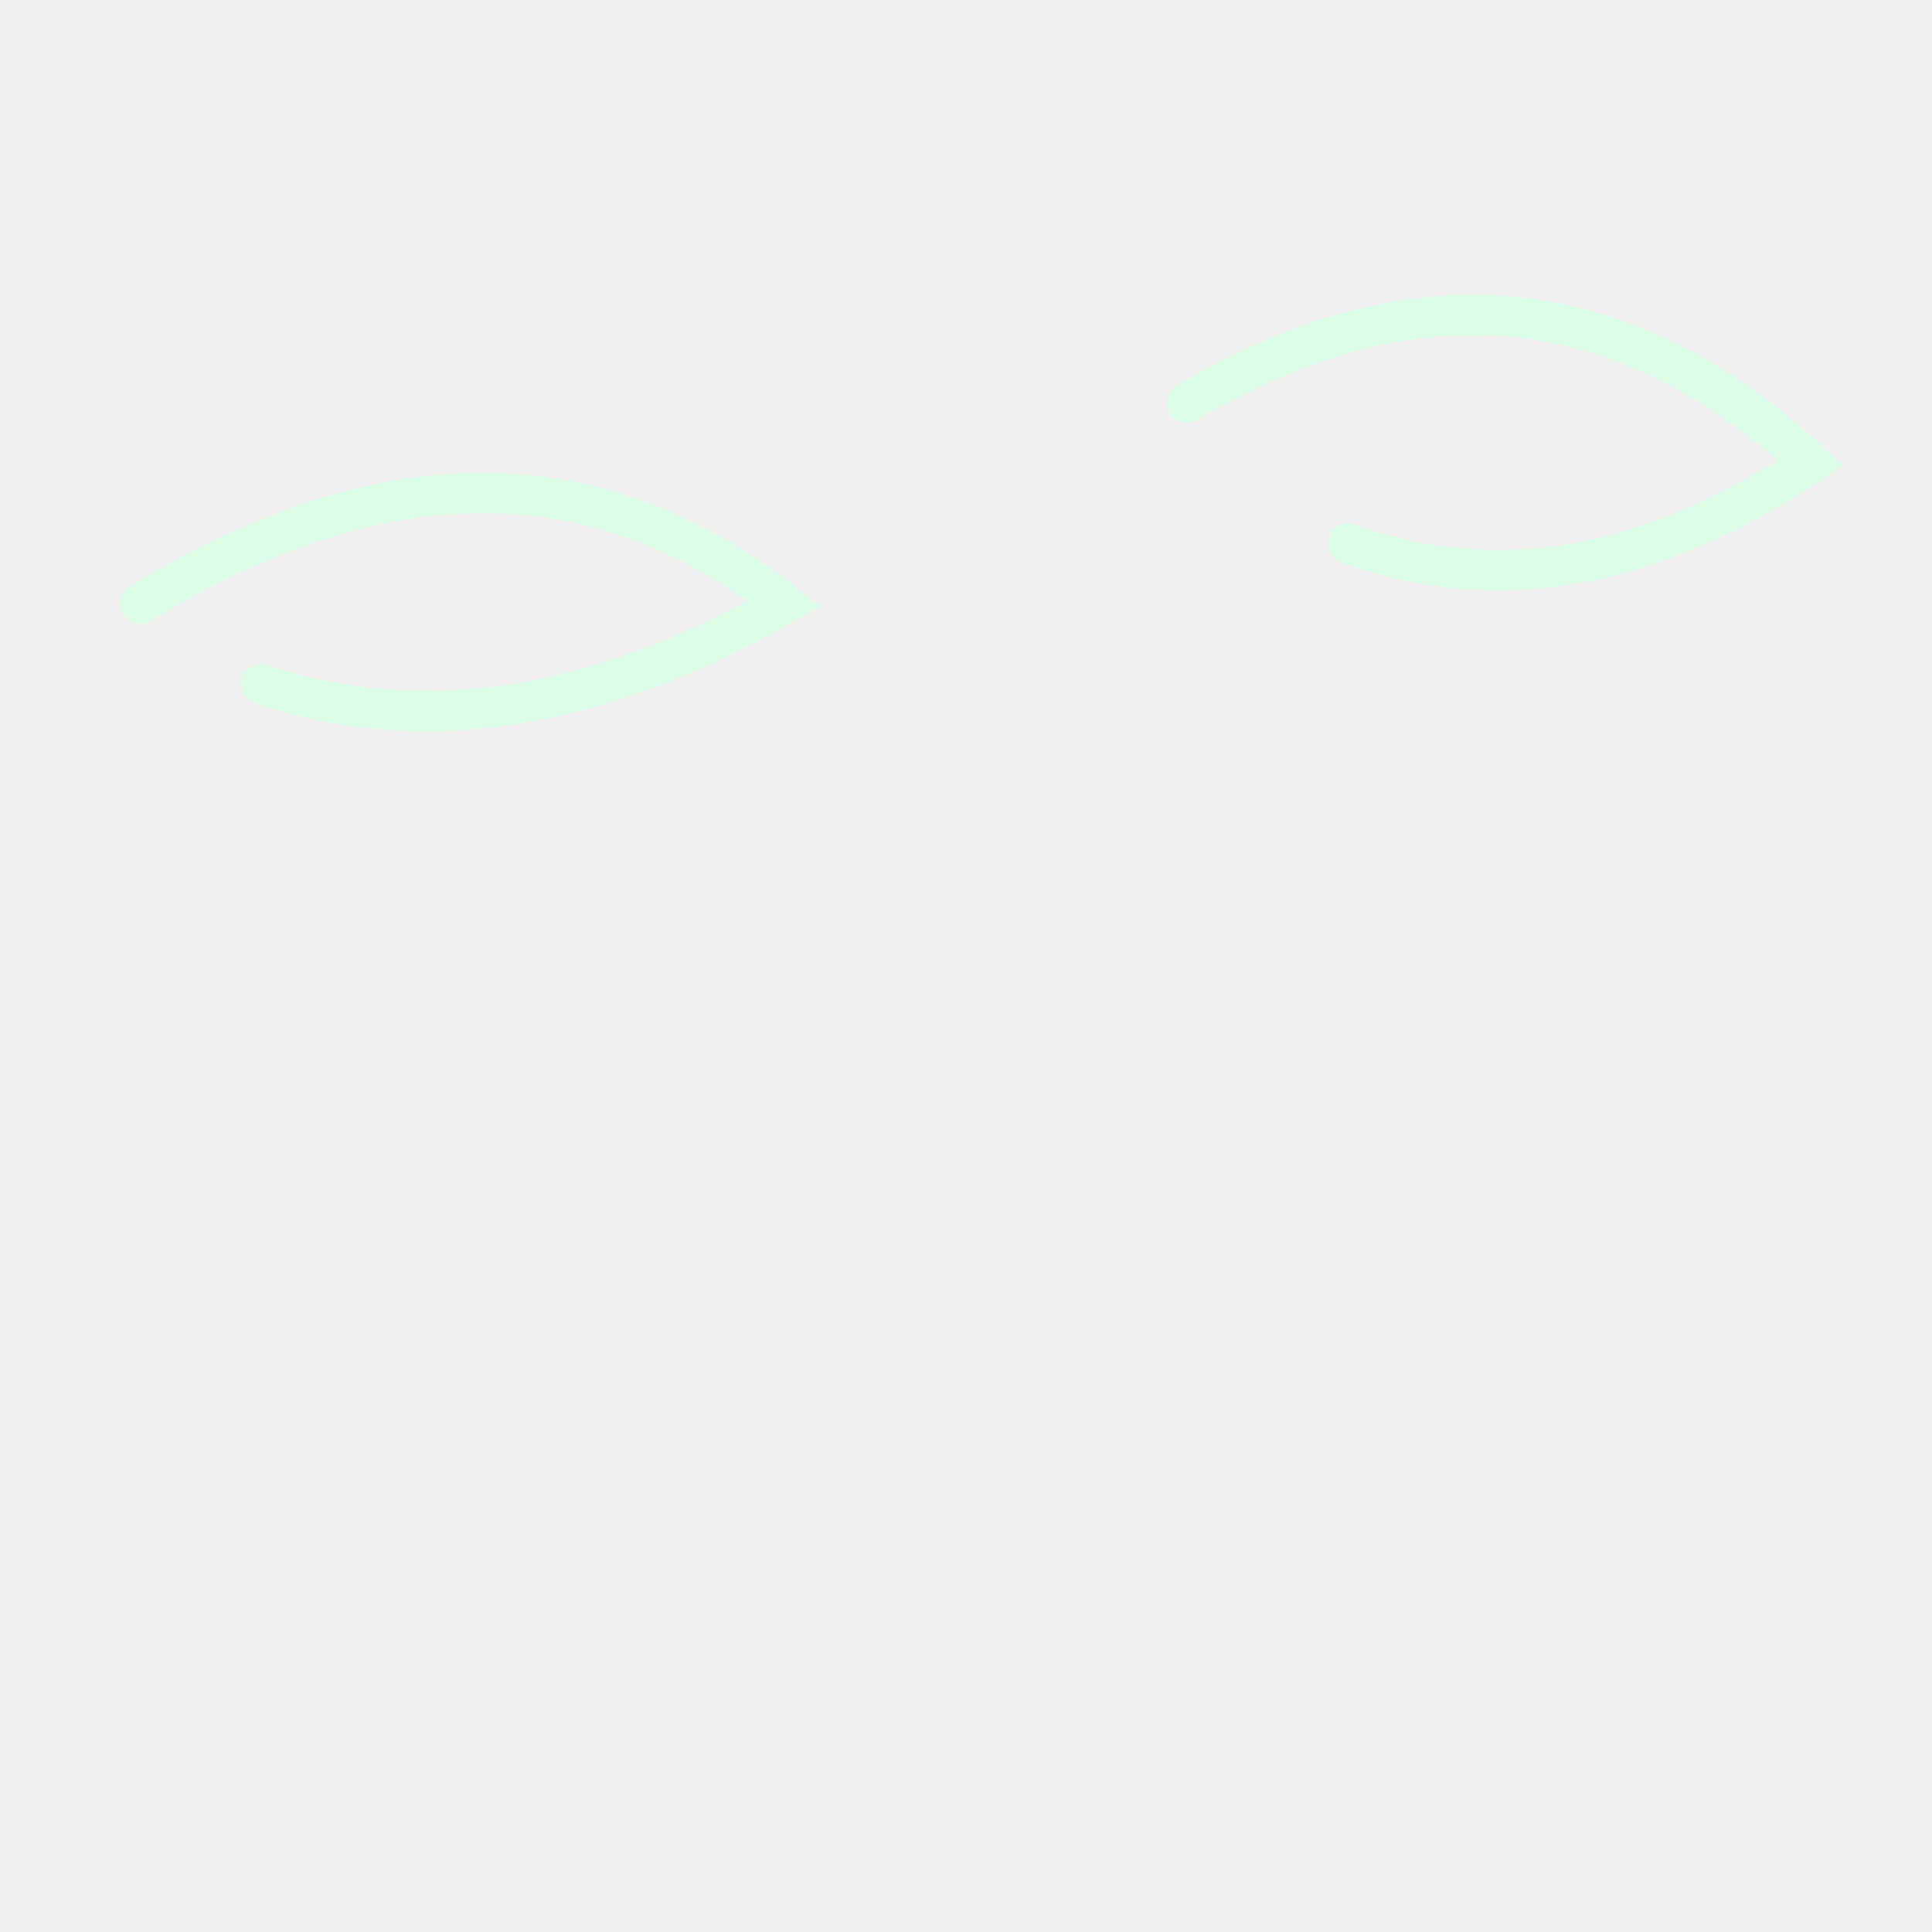
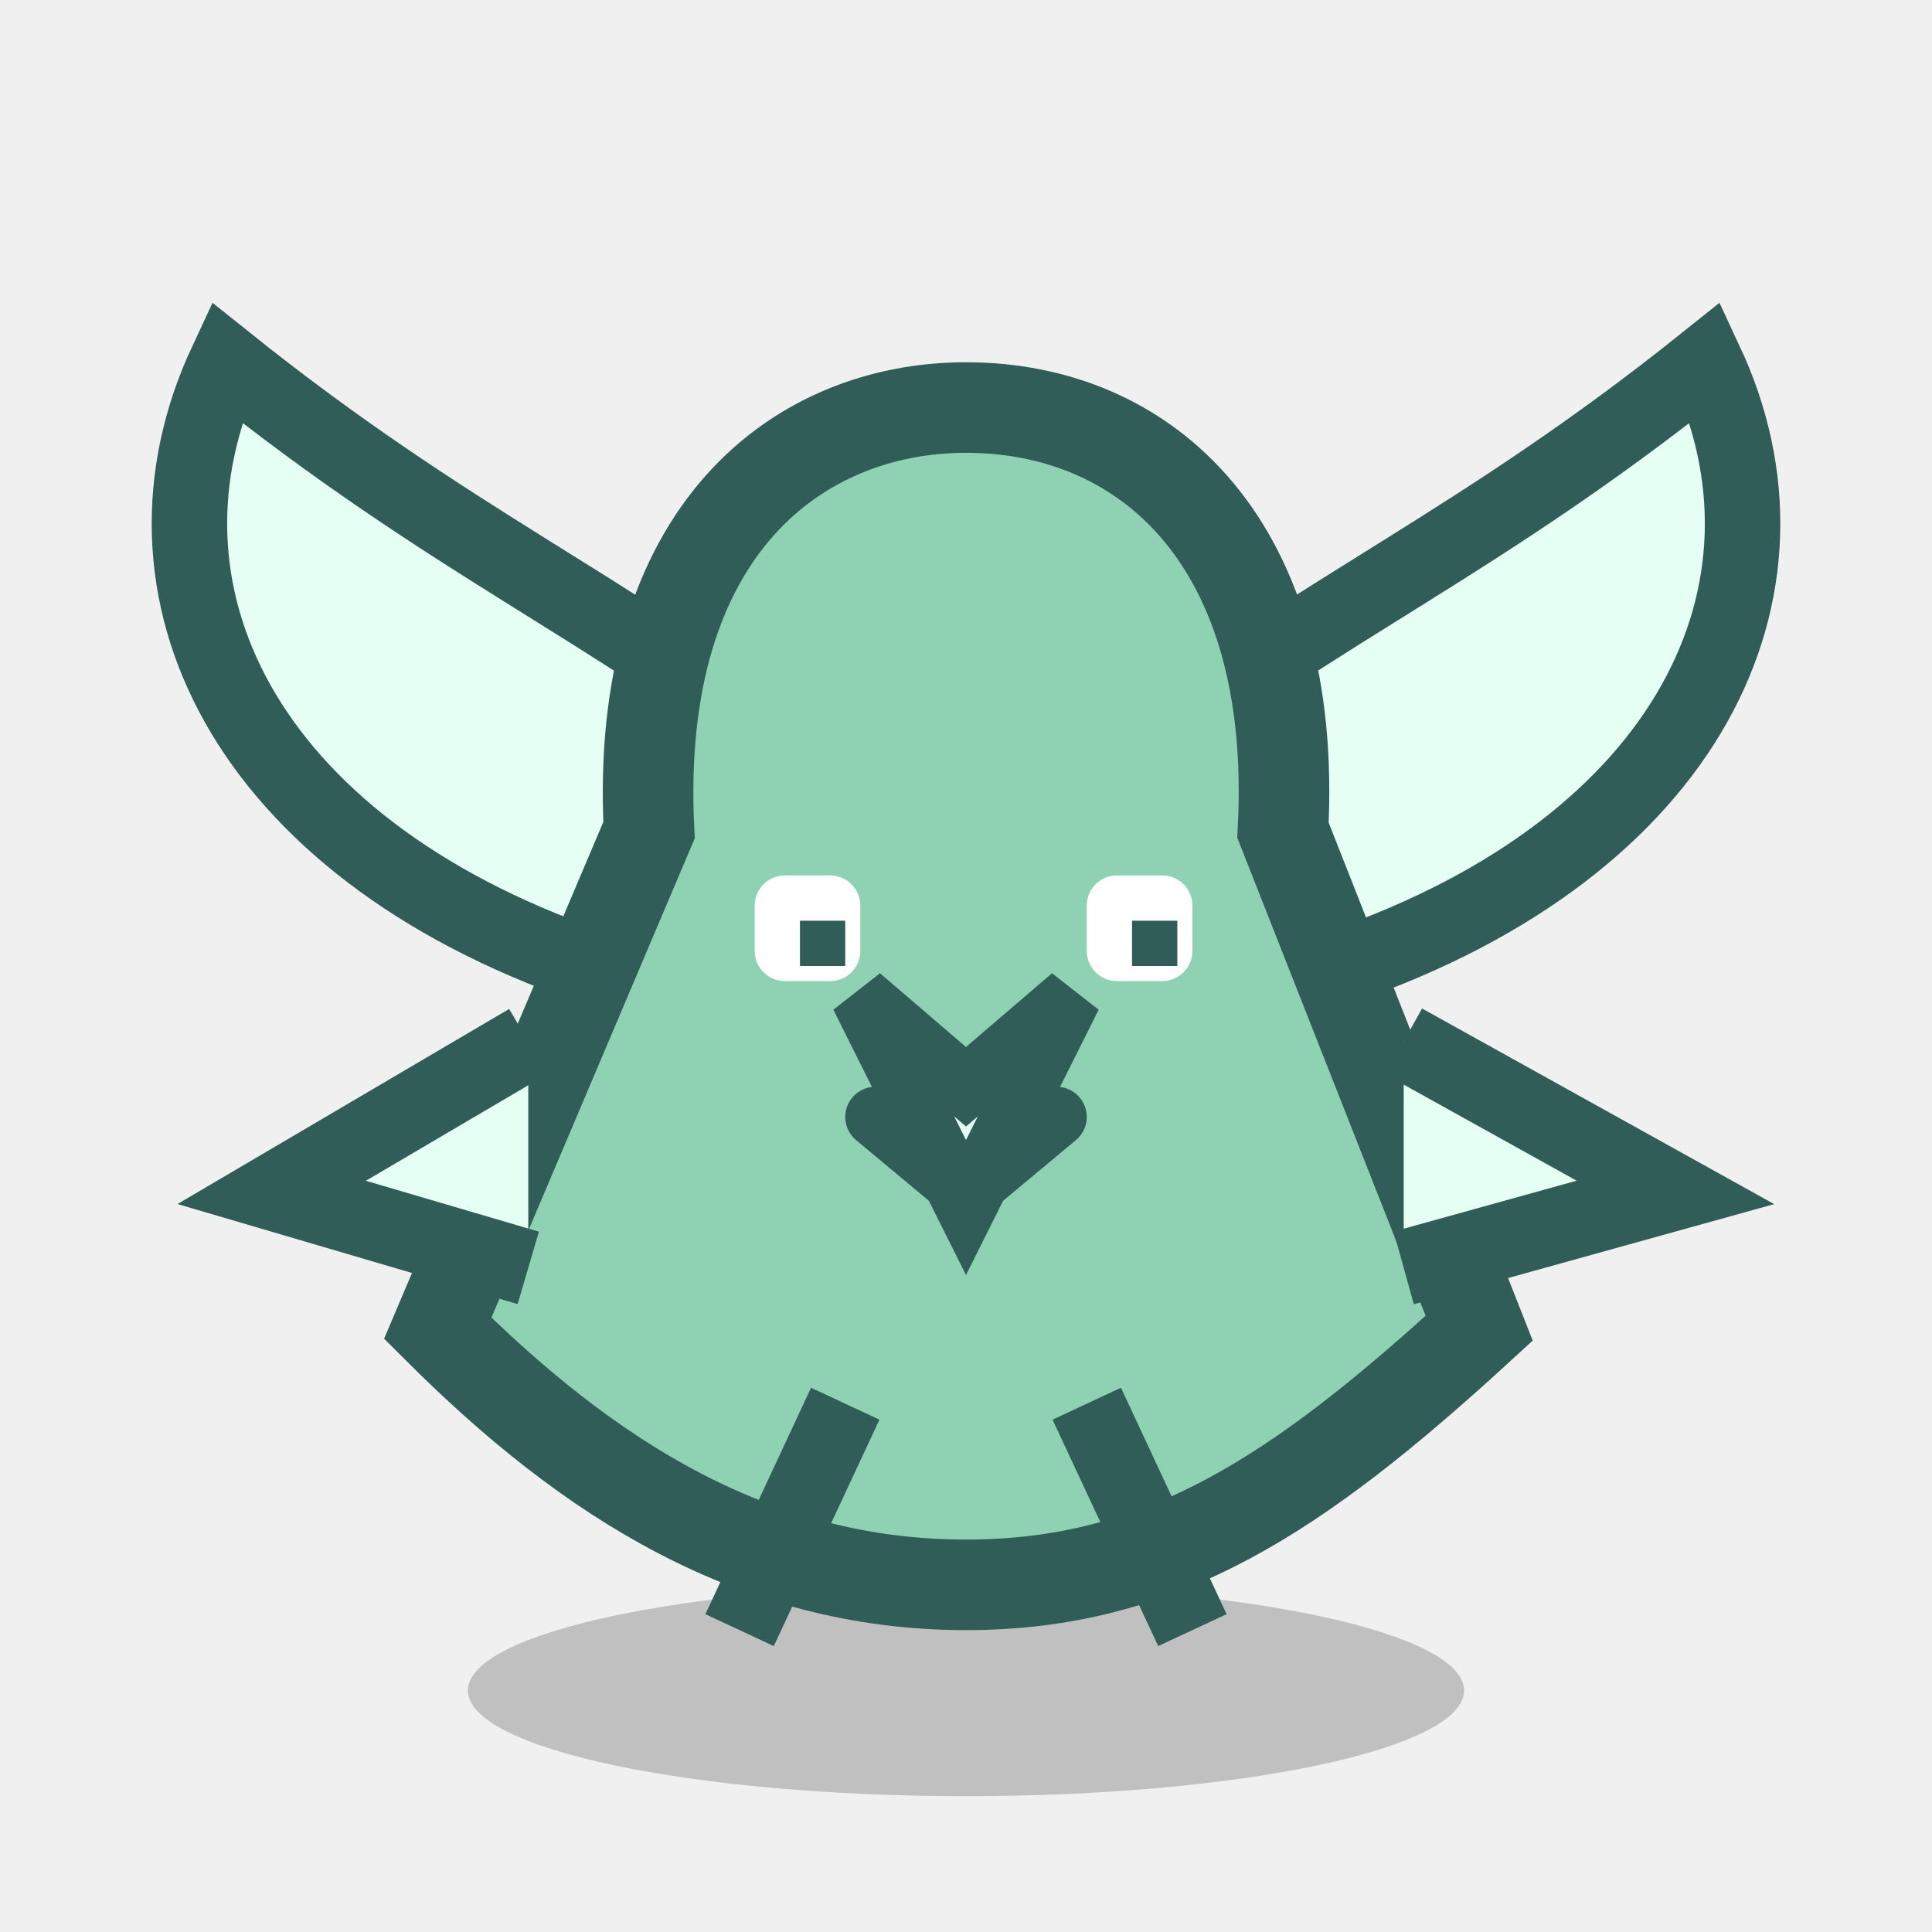
- <svg xmlns="http://www.w3.org/2000/svg" viewBox="0 0 96 96" shape-rendering="crispEdges">
-   <g style="color:#d9ffe8">
-     <g fill="none" stroke="#d9ffe8" stroke-width="2" stroke-linecap="round" opacity="0.9">
-       <path d="M7 30 Q25 19 39 30 Q25 38 13 34" />
-       <path d="M59 20 Q76 10 90 23 Q78 31 67 27" />
-     </g>
-   </g>
+ <svg xmlns="http://www.w3.org/2000/svg" viewBox="0 0 128 128">
+   <ellipse cx="64" cy="112" rx="33" ry="7" fill="#000" opacity=".2" />
+   <path d="M39 64C16 56 8 39 15 24c15 12 25 16 38 26M89 64c23-8 31-25 24-40-15 12-25 16-38 26" fill="#e6fff5" stroke="#315d59" stroke-width="5" />
+   <path d="M43 55C42 35 53 27 64 27c12 0 22 9 21 28l13 33c-12 11-21 17-34 17-14 0-25-7-35-17Z" fill="#8fd1b3" stroke="#315d59" stroke-width="6" />
+   <path d="M35 69 18 79l17 5M93 69l18 10-18 5" fill="#e6fff5" stroke="#315d59" stroke-width="5" />
+   <path d="M57 66 64 72l7-6-7 14Z" fill="#e6fff5" stroke="#315d59" stroke-width="4" />
+   <rect x="50" y="58" width="7" height="7" rx="2" fill="#fff" />
+   <rect x="72" y="58" width="7" height="7" rx="2" fill="#fff" />
+   <rect x="53" y="61" width="3" height="3" fill="#315d59" />
+   <rect x="75" y="61" width="3" height="3" fill="#315d59" />
+   <path d="M56 93l-7 15M72 93l7 15" stroke="#315d59" stroke-width="5" />
+   <path d="M58 74l6 5 6-5" fill="none" stroke="#315d59" stroke-width="4" stroke-linecap="round" />
</svg>
